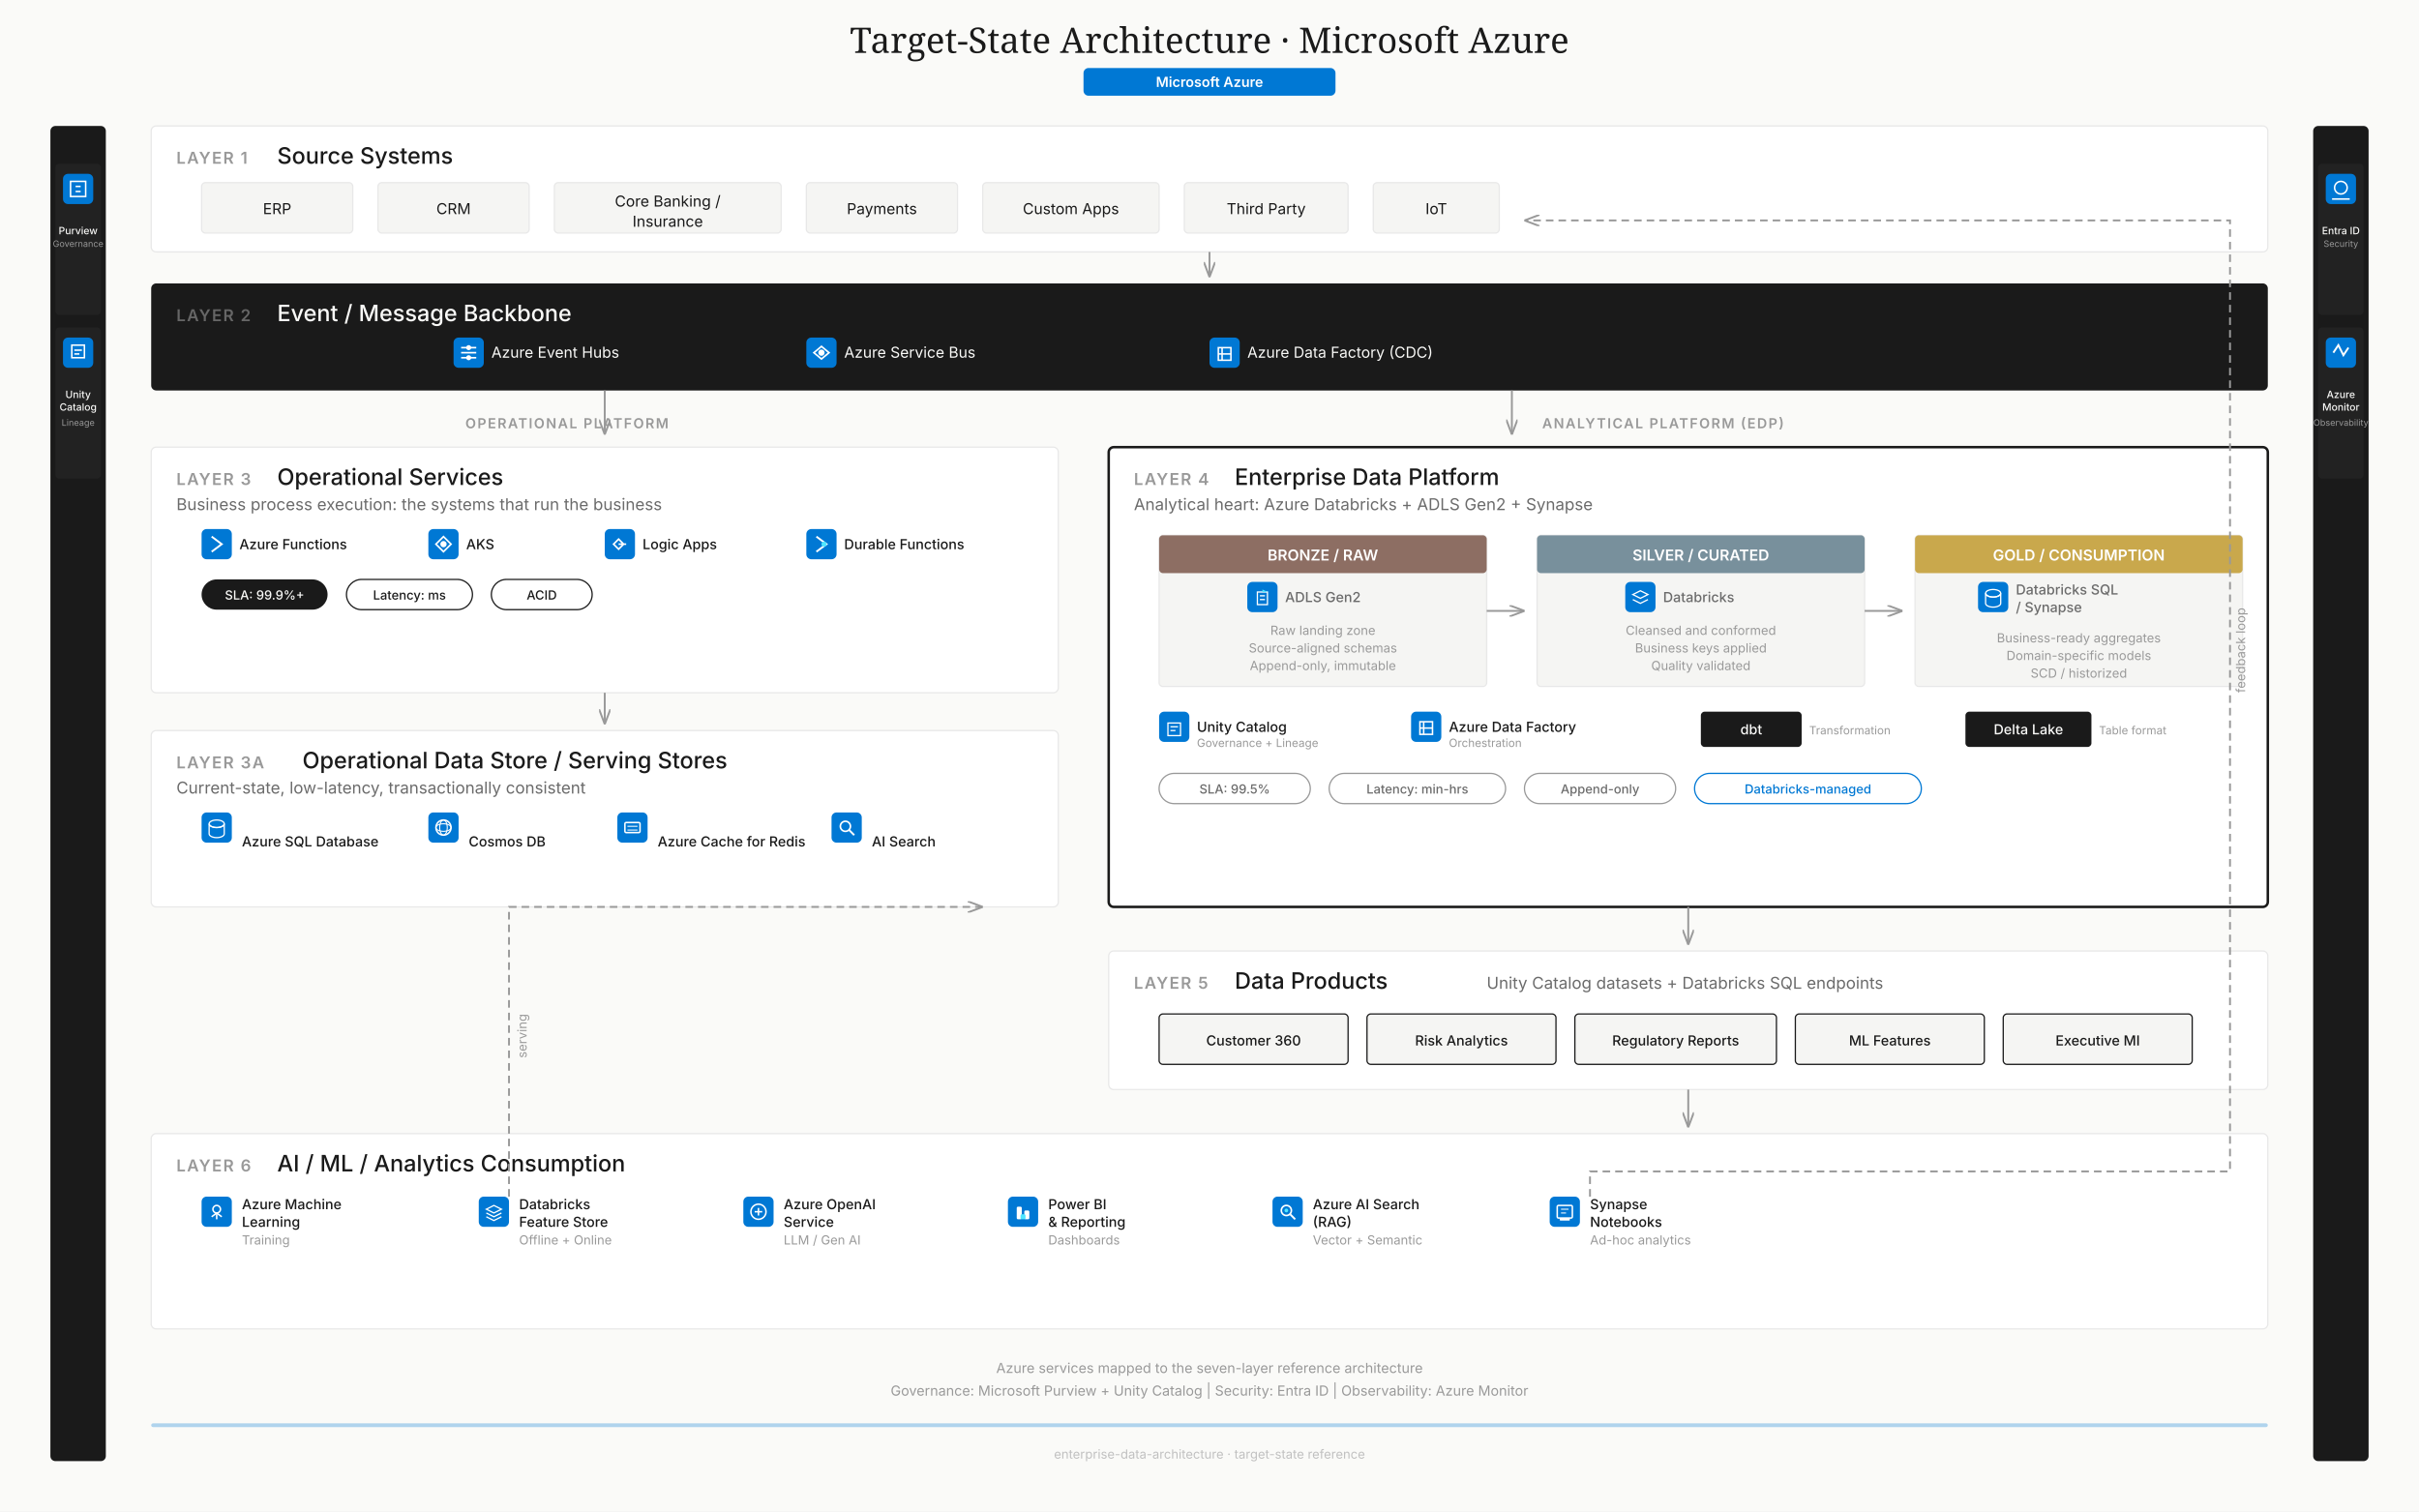
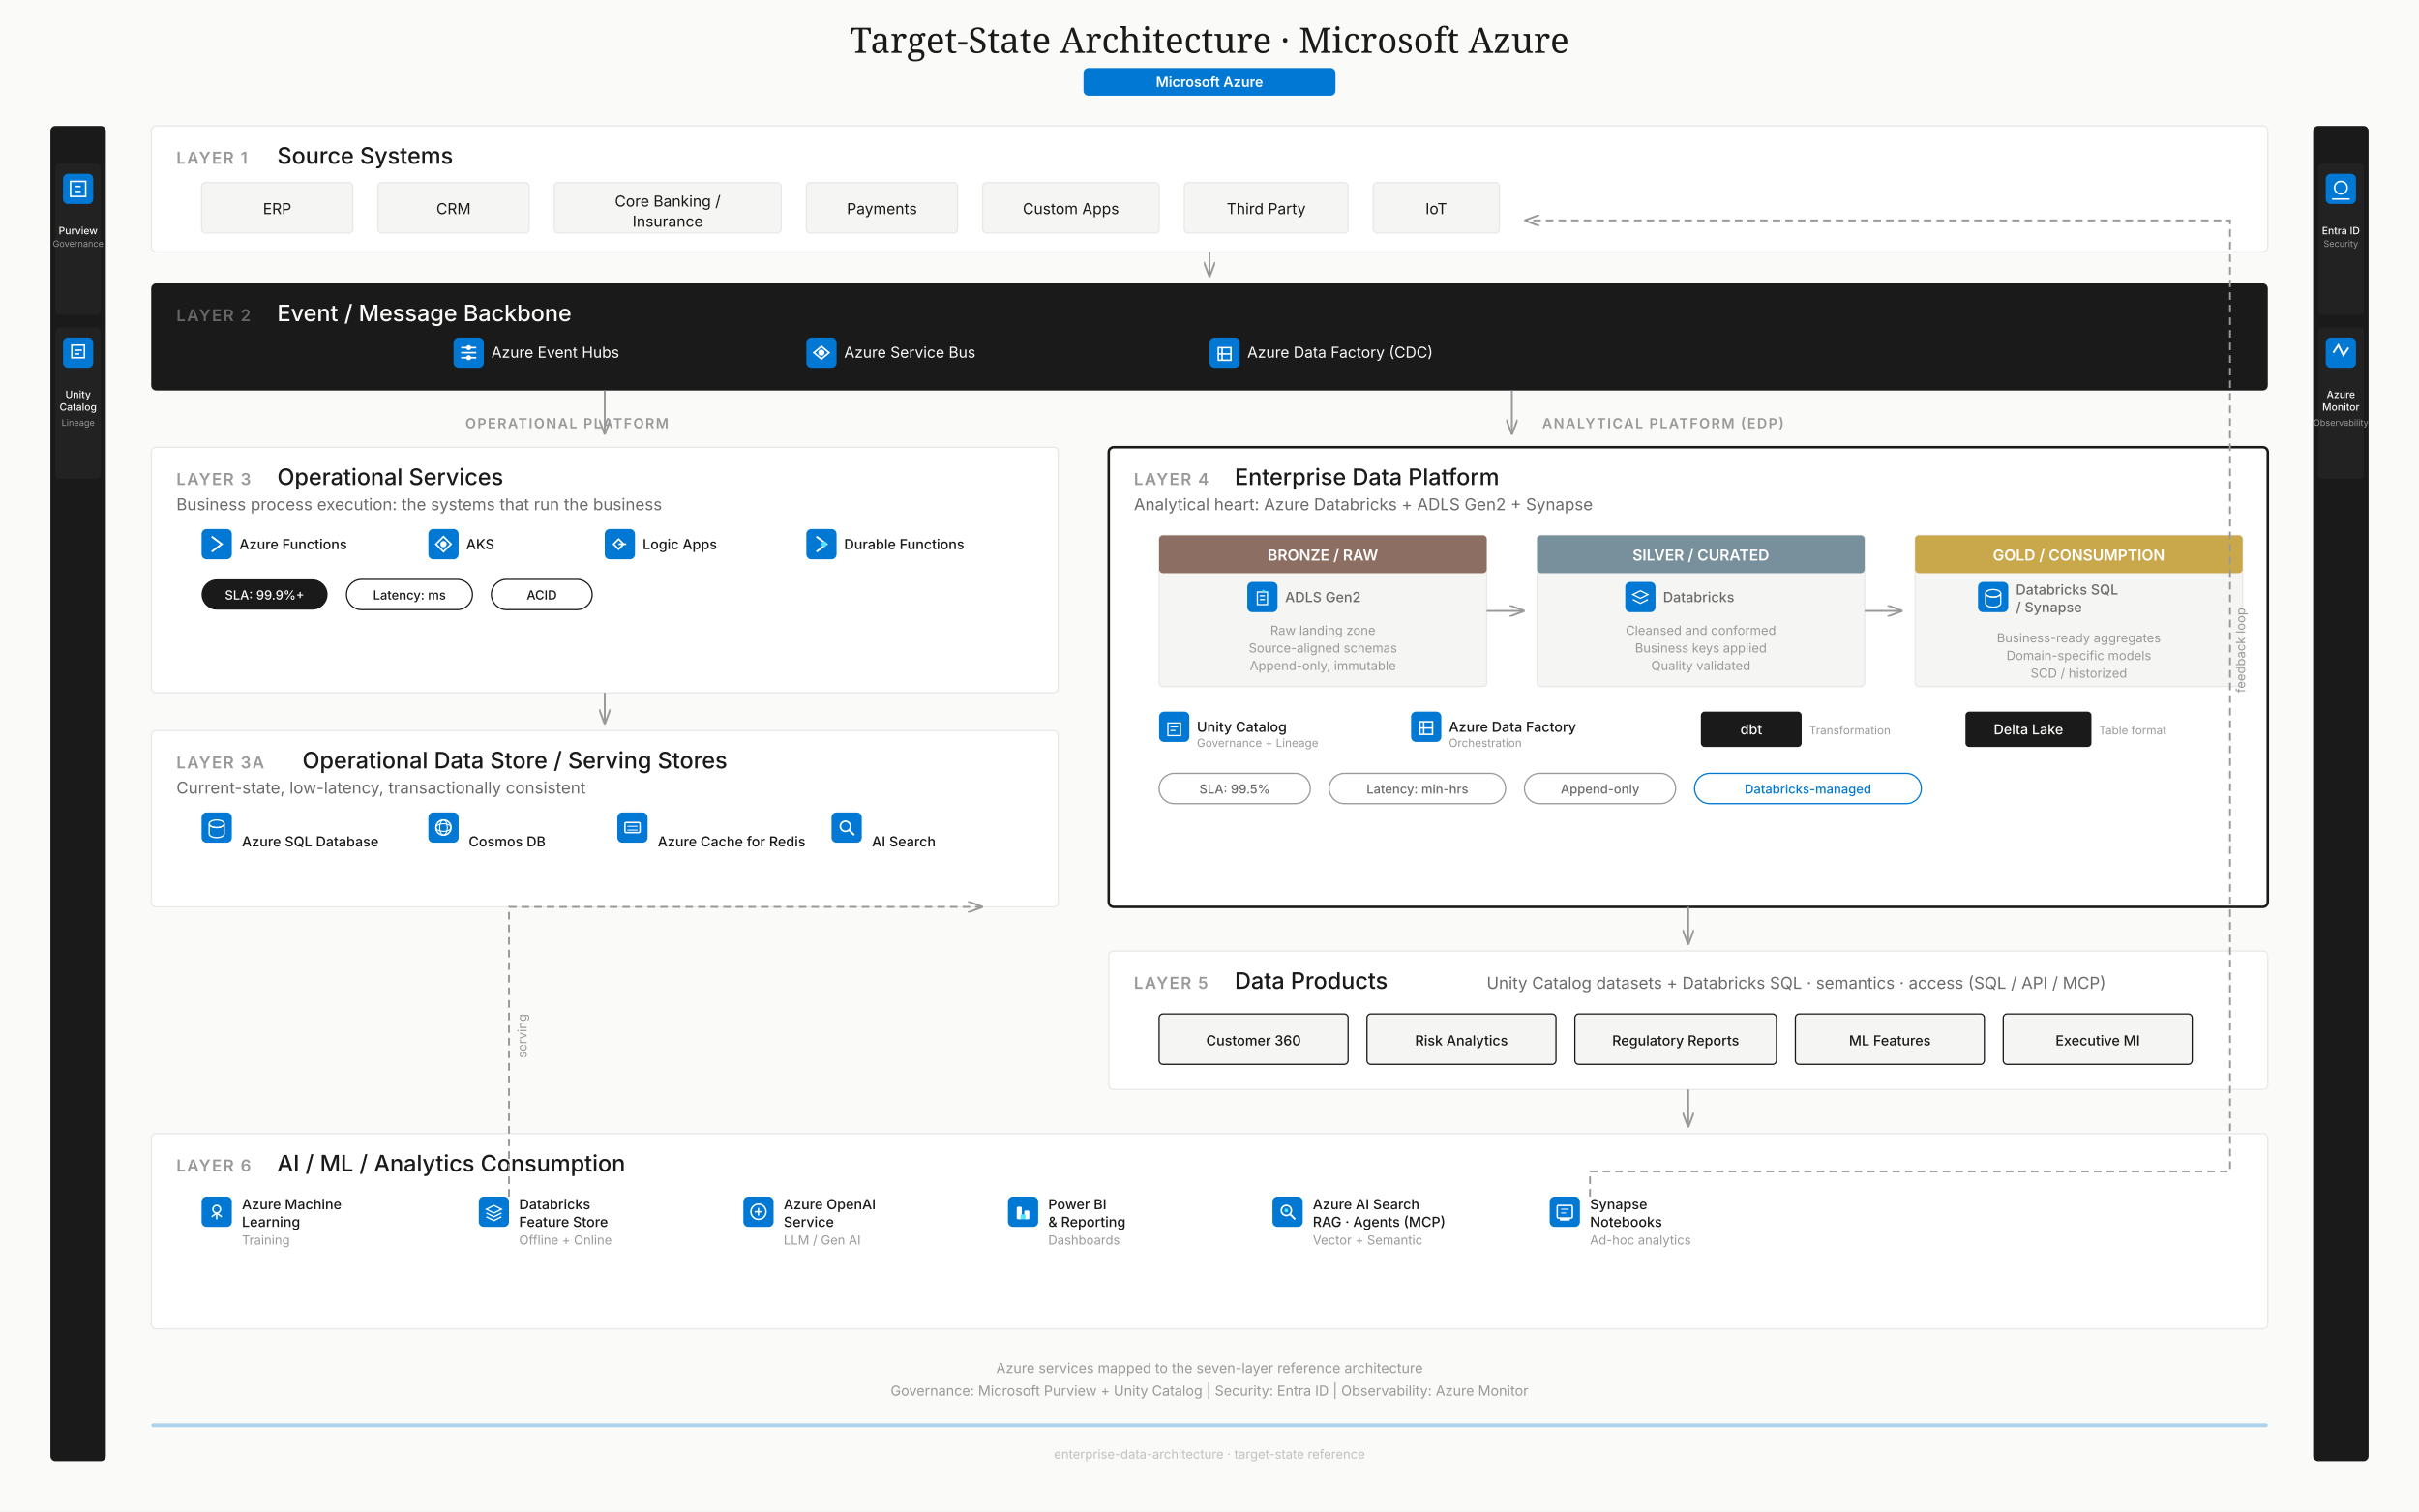
<svg xmlns="http://www.w3.org/2000/svg" viewBox="0 0 1920 1200" font-family="IBM Plex Sans, -apple-system, sans-serif">
  <defs>
    <style>
      .layer-label { font-size: 13px; font-weight: 600; letter-spacing: 0.08em; text-transform: uppercase; }
      .layer-title { font-size: 18px; font-weight: 500; }
      .layer-desc { font-size: 13px; fill: #6b6b6b; }
      .service-box text { font-size: 12px; }
      .arrow { stroke: #999; stroke-width: 1.5; fill: none; marker-end: url(#arrowhead); }
      .arrow-dashed { stroke: #999; stroke-width: 1.5; fill: none; stroke-dasharray: 6 4; marker-end: url(#arrowhead); }
      .cross-cut-label { font-size: 11px; font-weight: 500; letter-spacing: 0.06em; text-transform: uppercase; fill: #6b6b6b; }
      .azure-icon { fill: #0078D4; }
      .azure-icon-sym { fill: #fff; }
    </style>
    <marker id="arrowhead" markerWidth="8" markerHeight="6" refX="8" refY="3" orient="auto">
      <path d="M0,0 L8,3 L0,6" fill="none" stroke="#999" stroke-width="1" />
    </marker>
    <marker id="arrowhead-accent" markerWidth="8" markerHeight="6" refX="8" refY="3" orient="auto">
      <path d="M0,0 L8,3 L0,6" fill="none" stroke="#1a1a1a" stroke-width="1" />
    </marker>
  </defs>
  <rect width="1920" height="1200" fill="#fafaf8" />
  <text x="960" y="42" text-anchor="middle" font-family="Fraunces, Georgia, serif" font-size="28" font-weight="500" fill="#1a1a1a">Target-State Architecture · Microsoft Azure</text>
  <rect x="860" y="54" width="200" height="22" rx="4" fill="#0078D4" />
  <text x="960" y="69" text-anchor="middle" font-size="11" font-weight="600" fill="#fff">Microsoft Azure</text>
  <rect x="40" y="100" width="44" height="1060" rx="4" fill="#1a1a1a" />
  <rect x="44" y="130" width="36" height="120" rx="3" fill="#222" />
  <rect x="50" y="138" width="24" height="24" rx="4" fill="#0078D4" />
  <path d="M56,144 L68,144 L68,156 L56,156 Z M60,148 L64,148 M60,152 L64,152" stroke="#fff" stroke-width="1.2" fill="none" />
  <text x="62" y="186" text-anchor="middle" font-size="8" font-weight="500" fill="#fafaf8">Purview</text>
  <text x="62" y="196" text-anchor="middle" font-size="7" fill="#999">Governance</text>
  <rect x="44" y="260" width="36" height="120" rx="3" fill="#222" />
  <rect x="50" y="268" width="24" height="24" rx="4" fill="#0078D4" />
  <path d="M57,274 L67,274 L67,284 L57,284 Z M59,278 L65,278 M59,281 L63,281" stroke="#fff" stroke-width="1.2" fill="none" />
  <text x="62" y="316" text-anchor="middle" font-size="8" font-weight="500" fill="#fafaf8">Unity</text>
  <text x="62" y="326" text-anchor="middle" font-size="8" font-weight="500" fill="#fafaf8">Catalog</text>
  <text x="62" y="338" text-anchor="middle" font-size="7" fill="#999">Lineage</text>
  <rect x="1836" y="100" width="44" height="1060" rx="4" fill="#1a1a1a" />
  <rect x="1840" y="130" width="36" height="120" rx="3" fill="#222" />
  <rect x="1846" y="138" width="24" height="24" rx="4" fill="#0078D4" />
  <path d="M1853,149 a5,5 0 1,1 10,0 a5,5 0 1,1 -10,0 M1851,158 L1865,158" stroke="#fff" stroke-width="1.2" fill="none" />
  <text x="1858" y="186" text-anchor="middle" font-size="8" font-weight="500" fill="#fafaf8">Entra ID</text>
  <text x="1858" y="196" text-anchor="middle" font-size="7" fill="#999">Security</text>
  <rect x="1840" y="260" width="36" height="120" rx="3" fill="#222" />
  <rect x="1846" y="268" width="24" height="24" rx="4" fill="#0078D4" />
  <path d="M1852,280 L1856,274 L1860,282 L1864,276" stroke="#fff" stroke-width="1.5" fill="none" />
  <text x="1858" y="316" text-anchor="middle" font-size="8" font-weight="500" fill="#fafaf8">Azure</text>
  <text x="1858" y="326" text-anchor="middle" font-size="8" font-weight="500" fill="#fafaf8">Monitor</text>
  <text x="1858" y="338" text-anchor="middle" font-size="7" fill="#999">Observability</text>
  <rect x="120" y="100" width="1680" height="100" rx="4" fill="#fff" stroke="#e8e8e8" stroke-width="1" />
  <text x="140" y="130" class="layer-label" fill="#999">LAYER 1</text>
  <text x="220" y="130" class="layer-title" fill="#1a1a1a">Source Systems</text>
  <rect x="160" y="145" width="120" height="40" rx="3" fill="#f5f5f3" stroke="#e8e8e8" />
  <text x="220" y="170" text-anchor="middle" font-size="12" fill="#1a1a1a">ERP</text>
  <rect x="300" y="145" width="120" height="40" rx="3" fill="#f5f5f3" stroke="#e8e8e8" />
  <text x="360" y="170" text-anchor="middle" font-size="12" fill="#1a1a1a">CRM</text>
  <rect x="440" y="145" width="180" height="40" rx="3" fill="#f5f5f3" stroke="#e8e8e8" />
  <text x="530" y="164" text-anchor="middle" font-size="12" fill="#1a1a1a">Core Banking /</text>
  <text x="530" y="180" text-anchor="middle" font-size="12" fill="#1a1a1a">Insurance</text>
  <rect x="640" y="145" width="120" height="40" rx="3" fill="#f5f5f3" stroke="#e8e8e8" />
  <text x="700" y="170" text-anchor="middle" font-size="12" fill="#1a1a1a">Payments</text>
  <rect x="780" y="145" width="140" height="40" rx="3" fill="#f5f5f3" stroke="#e8e8e8" />
  <text x="850" y="170" text-anchor="middle" font-size="12" fill="#1a1a1a">Custom Apps</text>
  <rect x="940" y="145" width="130" height="40" rx="3" fill="#f5f5f3" stroke="#e8e8e8" />
  <text x="1005" y="170" text-anchor="middle" font-size="12" fill="#1a1a1a">Third Party</text>
  <rect x="1090" y="145" width="100" height="40" rx="3" fill="#f5f5f3" stroke="#e8e8e8" />
  <text x="1140" y="170" text-anchor="middle" font-size="12" fill="#1a1a1a">IoT</text>
  <path d="M960,200 L960,220" class="arrow" />
  <rect x="120" y="225" width="1680" height="85" rx="4" fill="#1a1a1a" />
  <text x="140" y="255" class="layer-label" fill="#666">LAYER 2</text>
  <text x="220" y="255" font-size="18" font-weight="500" fill="#fafaf8">Event / Message Backbone</text>
  <g transform="translate(360, 268)">
    <rect width="24" height="24" rx="4" fill="#0078D4" />
    <path d="M6,8 L18,8 M6,12 L18,12 M6,16 L18,16" stroke="#fff" stroke-width="1.3" fill="none" />
    <circle cx="12" cy="8" r="2" fill="#fff" />
    <circle cx="12" cy="16" r="2" fill="#fff" />
    <text x="30" y="16" font-size="12" fill="#fafaf8" font-weight="400">Azure Event Hubs</text>
  </g>
  <g transform="translate(640, 268)">
    <rect width="24" height="24" rx="4" fill="#0078D4" />
    <path d="M6,12 L12,7 L18,12 L12,17 Z" stroke="#fff" stroke-width="1.3" fill="none" />
    <circle cx="12" cy="12" r="2.5" fill="#fff" />
    <text x="30" y="16" font-size="12" fill="#fafaf8" font-weight="400">Azure Service Bus</text>
  </g>
  <g transform="translate(960, 268)">
    <rect width="24" height="24" rx="4" fill="#0078D4" />
    <path d="M7,8 L17,8 L17,18 L7,18 Z M10,8 L10,18 M7,13 L17,13" stroke="#fff" stroke-width="1.2" fill="none" />
    <text x="30" y="16" font-size="12" fill="#fafaf8" font-weight="400">Azure Data Factory (CDC)</text>
  </g>
  <path d="M480,310 L480,345" class="arrow" />
  <path d="M1200,310 L1200,345" class="arrow" />
  <text x="450" y="340" text-anchor="middle" font-size="11" font-weight="600" letter-spacing="0.1em" fill="#999">OPERATIONAL PLATFORM</text>
  <text x="1320" y="340" text-anchor="middle" font-size="11" font-weight="600" letter-spacing="0.1em" fill="#999">ANALYTICAL PLATFORM (EDP)</text>
  <rect x="120" y="355" width="720" height="195" rx="4" fill="#fff" stroke="#e8e8e8" stroke-width="1" />
  <text x="140" y="385" class="layer-label" fill="#999">LAYER 3</text>
  <text x="220" y="385" class="layer-title" fill="#1a1a1a">Operational Services</text>
  <text x="140" y="405" class="layer-desc">Business process execution: the systems that run the business</text>
  <g transform="translate(160, 420)">
    <rect width="24" height="24" rx="4" fill="#0078D4" />
    <path d="M8,6 L16,12 L8,18" stroke="#fff" stroke-width="1.5" fill="none" />
    <text x="30" y="16" font-size="11" fill="#1a1a1a" font-weight="500">Azure Functions</text>
  </g>
  <g transform="translate(340, 420)">
    <rect width="24" height="24" rx="4" fill="#0078D4" />
    <path d="M12,6 L18,12 L12,18 L6,12 Z" stroke="#fff" stroke-width="1.3" fill="none" />
    <circle cx="12" cy="12" r="2.5" fill="#fff" />
    <text x="30" y="16" font-size="11" fill="#1a1a1a" font-weight="500">AKS</text>
  </g>
  <g transform="translate(480, 420)">
    <rect width="24" height="24" rx="4" fill="#0078D4" />
    <path d="M7,12 L11,8 L15,12 L11,16 Z M11,12 L17,12" stroke="#fff" stroke-width="1.3" fill="none" />
    <text x="30" y="16" font-size="11" fill="#1a1a1a" font-weight="500">Logic Apps</text>
  </g>
  <g transform="translate(640, 420)">
    <rect width="24" height="24" rx="4" fill="#0078D4" />
    <path d="M8,6 L16,12 L8,18" stroke="#fff" stroke-width="1.5" fill="none" />
    <circle cx="14" cy="12" r="2" fill="#50E6FF" />
    <text x="30" y="16" font-size="11" fill="#1a1a1a" font-weight="500">Durable Functions</text>
  </g>
  <rect x="160" y="460" width="100" height="24" rx="12" fill="#1a1a1a" />
  <text x="210" y="476" text-anchor="middle" font-size="10" font-weight="500" fill="#fafaf8">SLA: 99.9%+</text>
  <rect x="275" y="460" width="100" height="24" rx="12" fill="none" stroke="#1a1a1a" />
  <text x="325" y="476" text-anchor="middle" font-size="10" font-weight="500" fill="#1a1a1a">Latency: ms</text>
  <rect x="390" y="460" width="80" height="24" rx="12" fill="none" stroke="#1a1a1a" />
  <text x="430" y="476" text-anchor="middle" font-size="10" font-weight="500" fill="#1a1a1a">ACID</text>
  <path d="M480,550 L480,575" class="arrow" />
  <rect x="120" y="580" width="720" height="140" rx="4" fill="#fff" stroke="#e8e8e8" stroke-width="1" />
  <text x="140" y="610" class="layer-label" fill="#999">LAYER 3A</text>
  <text x="240" y="610" class="layer-title" fill="#1a1a1a">Operational Data Store / Serving Stores</text>
  <text x="140" y="630" class="layer-desc">Current-state, low-latency, transactionally consistent</text>
  <g transform="translate(160, 645)">
    <rect width="24" height="24" rx="4" fill="#0078D4" />
    <path d="M6,9 a6,3 0 0,0 12,0 L18,17 a6,3 0 0,1 -12,0 Z" stroke="#fff" stroke-width="1" fill="none" />
    <ellipse cx="12" cy="9" rx="6" ry="3" fill="none" stroke="#fff" stroke-width="1" />
  </g>
  <text x="192" y="672" font-size="11" font-weight="500" fill="#1a1a1a">Azure SQL Database</text>
  <g transform="translate(340, 645)">
    <rect width="24" height="24" rx="4" fill="#0078D4" />
    <circle cx="12" cy="12" r="6" fill="none" stroke="#fff" stroke-width="1.2" />
    <ellipse cx="12" cy="12" rx="6" ry="3" fill="none" stroke="#fff" stroke-width="0.8" />
    <ellipse cx="12" cy="12" rx="3" ry="6" fill="none" stroke="#fff" stroke-width="0.8" />
  </g>
  <text x="372" y="672" font-size="11" font-weight="500" fill="#1a1a1a">Cosmos DB</text>
  <g transform="translate(490, 645)">
    <rect width="24" height="24" rx="4" fill="#0078D4" />
    <rect x="6" y="8" width="12" height="8" rx="1" fill="none" stroke="#fff" stroke-width="1.2" />
    <path d="M8,11 L16,11 M8,14 L16,14" stroke="#fff" stroke-width="0.8" />
  </g>
  <text x="522" y="672" font-size="11" font-weight="500" fill="#1a1a1a">Azure Cache for Redis</text>
  <g transform="translate(660, 645)">
    <rect width="24" height="24" rx="4" fill="#0078D4" />
    <circle cx="11" cy="11" r="4" fill="none" stroke="#fff" stroke-width="1.3" />
    <path d="M14,14 L18,18" stroke="#fff" stroke-width="1.5" />
  </g>
  <text x="692" y="672" font-size="11" font-weight="500" fill="#1a1a1a">AI Search</text>
  <rect x="880" y="355" width="920" height="365" rx="4" fill="#fff" stroke="#1a1a1a" stroke-width="2" />
  <text x="900" y="385" class="layer-label" fill="#999">LAYER 4</text>
  <text x="980" y="385" class="layer-title" fill="#1a1a1a">Enterprise Data Platform</text>
  <text x="900" y="405" class="layer-desc">Analytical heart: Azure Databricks + ADLS Gen2 + Synapse</text>
  <rect x="920" y="425" width="260" height="120" rx="3" fill="#f5f5f3" stroke="#e8e8e8" />
  <rect x="920" y="425" width="260" height="30" rx="3" fill="#8d6e63" stroke="none" />
  <text x="1050" y="445" text-anchor="middle" font-size="12" font-weight="600" fill="#fff">BRONZE / RAW</text>
  <g transform="translate(990, 462)">
    <rect width="24" height="24" rx="4" fill="#0078D4" />
    <path d="M8,8 L16,8 L16,18 L8,18 Z M10,11 L14,11 M10,14 L14,14" stroke="#fff" stroke-width="1" fill="none" />
    <path d="M12,6 L16,8 L12,8 Z" fill="#50E6FF" />
    <text x="30" y="16" font-size="11" fill="#6b6b6b" font-weight="500">ADLS Gen2</text>
  </g>
  <text x="1050" y="504" text-anchor="middle" font-size="10" fill="#999">Raw landing zone</text>
  <text x="1050" y="518" text-anchor="middle" font-size="10" fill="#999">Source-aligned schemas</text>
  <text x="1050" y="532" text-anchor="middle" font-size="10" fill="#999">Append-only, immutable</text>
  <path d="M1180,485 L1210,485" class="arrow" stroke="#1a1a1a" marker-end="url(#arrowhead-accent)" />
  <rect x="1220" y="425" width="260" height="120" rx="3" fill="#f5f5f3" stroke="#e8e8e8" />
  <rect x="1220" y="425" width="260" height="30" rx="3" fill="#78909c" stroke="none" />
  <text x="1350" y="445" text-anchor="middle" font-size="12" font-weight="600" fill="#fff">SILVER / CURATED</text>
  <g transform="translate(1290, 462)">
    <rect width="24" height="24" rx="4" fill="#0078D4" />
    <path d="M12,7 L18,10 L12,13 L6,10 Z M6,14 L12,17 L18,14" stroke="#fff" stroke-width="1" fill="none" />
    <text x="30" y="16" font-size="11" fill="#6b6b6b" font-weight="500">Databricks</text>
  </g>
  <text x="1350" y="504" text-anchor="middle" font-size="10" fill="#999">Cleansed and conformed</text>
  <text x="1350" y="518" text-anchor="middle" font-size="10" fill="#999">Business keys applied</text>
  <text x="1350" y="532" text-anchor="middle" font-size="10" fill="#999">Quality validated</text>
  <path d="M1480,485 L1510,485" class="arrow" stroke="#1a1a1a" marker-end="url(#arrowhead-accent)" />
  <rect x="1520" y="425" width="260" height="120" rx="3" fill="#f5f5f3" stroke="#e8e8e8" />
  <rect x="1520" y="425" width="260" height="30" rx="3" fill="#c9a84c" stroke="none" />
  <text x="1650" y="445" text-anchor="middle" font-size="12" font-weight="600" fill="#fff">GOLD / CONSUMPTION</text>
  <g transform="translate(1570, 462)">
    <rect width="24" height="24" rx="4" fill="#0078D4" />
    <path d="M6,9 a6,3 0 0,0 12,0 L18,17 a6,3 0 0,1 -12,0 Z" stroke="#fff" stroke-width="1" fill="none" />
    <ellipse cx="12" cy="9" rx="6" ry="3" fill="none" stroke="#fff" stroke-width="1" />
    <text x="30" y="10" font-size="11" fill="#6b6b6b" font-weight="500">Databricks SQL</text>
    <text x="30" y="24" font-size="11" fill="#6b6b6b" font-weight="500">/ Synapse</text>
  </g>
  <text x="1650" y="510" text-anchor="middle" font-size="10" fill="#999">Business-ready aggregates</text>
  <text x="1650" y="524" text-anchor="middle" font-size="10" fill="#999">Domain-specific models</text>
  <text x="1650" y="538" text-anchor="middle" font-size="10" fill="#999">SCD / historized</text>
  <g transform="translate(920, 565)">
    <rect width="24" height="24" rx="4" fill="#0078D4" />
    <path d="M7,9 L17,9 L17,19 L7,19 Z M9,12 L15,12 M9,15 L13,15" stroke="#fff" stroke-width="1" fill="none" />
    <text x="30" y="16" font-size="11" fill="#1a1a1a" font-weight="500">Unity Catalog</text>
    <text x="30" y="28" font-size="9" fill="#999">Governance + Lineage</text>
  </g>
  <g transform="translate(1120, 565)">
    <rect width="24" height="24" rx="4" fill="#0078D4" />
    <path d="M7,8 L17,8 L17,18 L7,18 Z M10,8 L10,18 M7,13 L17,13" stroke="#fff" stroke-width="1.2" fill="none" />
    <text x="30" y="16" font-size="11" fill="#1a1a1a" font-weight="500">Azure Data Factory</text>
    <text x="30" y="28" font-size="9" fill="#999">Orchestration</text>
  </g>
  <g transform="translate(1350, 565)">
    <rect width="80" height="28" rx="3" fill="#1a1a1a" />
    <text x="40" y="18" text-anchor="middle" font-size="11" font-weight="500" fill="#fafaf8">dbt</text>
    <text x="86" y="18" font-size="9" fill="#999">Transformation</text>
  </g>
  <g transform="translate(1560, 565)">
    <rect width="100" height="28" rx="3" fill="#1a1a1a" />
    <text x="50" y="18" text-anchor="middle" font-size="11" font-weight="500" fill="#fafaf8">Delta Lake</text>
    <text x="106" y="18" font-size="9" fill="#999">Table format</text>
  </g>
  <rect x="920" y="614" width="120" height="24" rx="12" fill="none" stroke="#999" />
  <text x="980" y="630" text-anchor="middle" font-size="10" font-weight="500" fill="#6b6b6b">SLA: 99.5%</text>
  <rect x="1055" y="614" width="140" height="24" rx="12" fill="none" stroke="#999" />
  <text x="1125" y="630" text-anchor="middle" font-size="10" font-weight="500" fill="#6b6b6b">Latency: min-hrs</text>
  <rect x="1210" y="614" width="120" height="24" rx="12" fill="none" stroke="#999" />
  <text x="1270" y="630" text-anchor="middle" font-size="10" font-weight="500" fill="#6b6b6b">Append-only</text>
  <rect x="1345" y="614" width="180" height="24" rx="12" fill="none" stroke="#0078D4" />
  <text x="1435" y="630" text-anchor="middle" font-size="10" font-weight="500" fill="#0078D4">Databricks-managed</text>
  <path d="M1340,720 L1340,750" class="arrow" />
  <rect x="880" y="755" width="920" height="110" rx="4" fill="#fff" stroke="#e8e8e8" stroke-width="1" />
  <text x="900" y="785" class="layer-label" fill="#999">LAYER 5</text>
  <text x="980" y="785" class="layer-title" fill="#1a1a1a">Data Products</text>
-   <text x="1180" y="785" class="layer-desc">Unity Catalog datasets + Databricks SQL endpoints</text>
+   <text x="1180" y="785" class="layer-desc">Unity Catalog datasets + Databricks SQL · semantics · access (SQL / API / MCP)</text>
  <rect x="920" y="805" width="150" height="40" rx="3" fill="#f5f5f3" stroke="#1a1a1a" stroke-width="1" />
  <text x="995" y="830" text-anchor="middle" font-size="11" font-weight="500" fill="#1a1a1a">Customer 360</text>
  <rect x="1085" y="805" width="150" height="40" rx="3" fill="#f5f5f3" stroke="#1a1a1a" stroke-width="1" />
  <text x="1160" y="830" text-anchor="middle" font-size="11" font-weight="500" fill="#1a1a1a">Risk Analytics</text>
  <rect x="1250" y="805" width="160" height="40" rx="3" fill="#f5f5f3" stroke="#1a1a1a" stroke-width="1" />
  <text x="1330" y="830" text-anchor="middle" font-size="11" font-weight="500" fill="#1a1a1a">Regulatory Reports</text>
  <rect x="1425" y="805" width="150" height="40" rx="3" fill="#f5f5f3" stroke="#1a1a1a" stroke-width="1" />
  <text x="1500" y="830" text-anchor="middle" font-size="11" font-weight="500" fill="#1a1a1a">ML Features</text>
  <rect x="1590" y="805" width="150" height="40" rx="3" fill="#f5f5f3" stroke="#1a1a1a" stroke-width="1" />
  <text x="1665" y="830" text-anchor="middle" font-size="11" font-weight="500" fill="#1a1a1a">Executive MI</text>
  <path d="M1340,865 L1340,895" class="arrow" />
  <rect x="120" y="900" width="1680" height="155" rx="4" fill="#fff" stroke="#e8e8e8" stroke-width="1" />
  <text x="140" y="930" class="layer-label" fill="#999">LAYER 6</text>
  <text x="220" y="930" class="layer-title" fill="#1a1a1a">AI / ML / Analytics Consumption</text>
  <g transform="translate(160, 950)">
    <rect width="24" height="24" rx="4" fill="#0078D4" />
    <circle cx="12" cy="10" r="3" fill="none" stroke="#fff" stroke-width="1.2" />
    <path d="M8,16 L12,13 L16,16" stroke="#fff" stroke-width="1.2" fill="none" />
    <path d="M12,13 L12,18" stroke="#fff" stroke-width="1.2" />
  </g>
  <text x="192" y="960" font-size="11" font-weight="500" fill="#1a1a1a">Azure Machine</text>
  <text x="192" y="974" font-size="11" font-weight="500" fill="#1a1a1a">Learning</text>
  <text x="192" y="988" font-size="10" fill="#999">Training</text>
  <g transform="translate(380, 950)">
    <rect width="24" height="24" rx="4" fill="#0078D4" />
    <path d="M12,7 L18,10 L12,13 L6,10 Z" stroke="#fff" stroke-width="1" fill="none" />
    <path d="M6,13 L12,16 L18,13" stroke="#fff" stroke-width="1" fill="none" />
    <path d="M6,16 L12,19 L18,16" stroke="#fff" stroke-width="1" fill="none" />
  </g>
  <text x="412" y="960" font-size="11" font-weight="500" fill="#1a1a1a">Databricks</text>
  <text x="412" y="974" font-size="11" font-weight="500" fill="#1a1a1a">Feature Store</text>
  <text x="412" y="988" font-size="10" fill="#999">Offline + Online</text>
  <g transform="translate(590, 950)">
    <rect width="24" height="24" rx="4" fill="#0078D4" />
    <circle cx="12" cy="12" r="6" fill="none" stroke="#fff" stroke-width="1.2" />
    <path d="M9,12 L15,12 M12,9 L12,15" stroke="#fff" stroke-width="1.2" />
  </g>
  <text x="622" y="960" font-size="11" font-weight="500" fill="#1a1a1a">Azure OpenAI</text>
  <text x="622" y="974" font-size="11" font-weight="500" fill="#1a1a1a">Service</text>
  <text x="622" y="988" font-size="10" fill="#999">LLM / Gen AI</text>
  <g transform="translate(800, 950)">
    <rect width="24" height="24" rx="4" fill="#0078D4" />
    <rect x="7" y="8" width="4" height="10" rx="1" fill="#fff" />
    <rect x="13" y="11" width="4" height="7" rx="1" fill="#fff" />
    <rect x="10" y="14" width="4" height="4" rx="1" fill="#50E6FF" />
  </g>
  <text x="832" y="960" font-size="11" font-weight="500" fill="#1a1a1a">Power BI</text>
  <text x="832" y="974" font-size="11" font-weight="500" fill="#1a1a1a">&amp; Reporting</text>
  <text x="832" y="988" font-size="10" fill="#999">Dashboards</text>
  <g transform="translate(1010, 950)">
    <rect width="24" height="24" rx="4" fill="#0078D4" />
    <circle cx="11" cy="11" r="4" fill="none" stroke="#fff" stroke-width="1.3" />
    <path d="M14,14 L18,18" stroke="#fff" stroke-width="1.5" />
    <circle cx="11" cy="11" r="1.5" fill="#50E6FF" />
  </g>
  <text x="1042" y="960" font-size="11" font-weight="500" fill="#1a1a1a">Azure AI Search</text>
-   <text x="1042" y="974" font-size="11" font-weight="500" fill="#1a1a1a">(RAG)</text>
+   <text x="1042" y="974" font-size="11" font-weight="500" fill="#1a1a1a">RAG · Agents (MCP)</text>
  <text x="1042" y="988" font-size="10" fill="#999">Vector + Semantic</text>
  <g transform="translate(1230, 950)">
    <rect width="24" height="24" rx="4" fill="#0078D4" />
    <rect x="6" y="7" width="12" height="10" rx="1" fill="none" stroke="#fff" stroke-width="1.2" />
    <path d="M9,10 L15,10 M9,13 L13,13" stroke="#fff" stroke-width="0.8" />
    <rect x="8" y="17" width="8" height="2" rx="0.5" fill="#fff" />
  </g>
  <text x="1262" y="960" font-size="11" font-weight="500" fill="#1a1a1a">Synapse</text>
  <text x="1262" y="974" font-size="11" font-weight="500" fill="#1a1a1a">Notebooks</text>
  <text x="1262" y="988" font-size="10" fill="#999">Ad-hoc analytics</text>
  <path d="M404,950 L404,720 L780,720" class="arrow-dashed" />
  <text x="418" y="840" font-size="10" fill="#999" transform="rotate(-90, 418, 840)">serving</text>
  <path d="M1262,950 L1262,930 L1770,930 L1770,175 L1210,175" class="arrow-dashed" />
  <text x="1782" y="550" font-size="10" fill="#999" transform="rotate(-90, 1782, 550)">feedback loop</text>
  <text x="960" y="1090" text-anchor="middle" font-size="11" fill="#999">Azure services mapped to the seven-layer reference architecture</text>
  <text x="960" y="1108" text-anchor="middle" font-size="11" fill="#999">Governance: Microsoft Purview + Unity Catalog | Security: Entra ID | Observability: Azure Monitor</text>
  <rect x="120" y="1130" width="1680" height="3" rx="1.5" fill="#0078D4" opacity="0.3" />
  <text x="960" y="1158" text-anchor="middle" font-size="10" fill="#c0c0c0">enterprise-data-architecture · target-state reference</text>
</svg>
